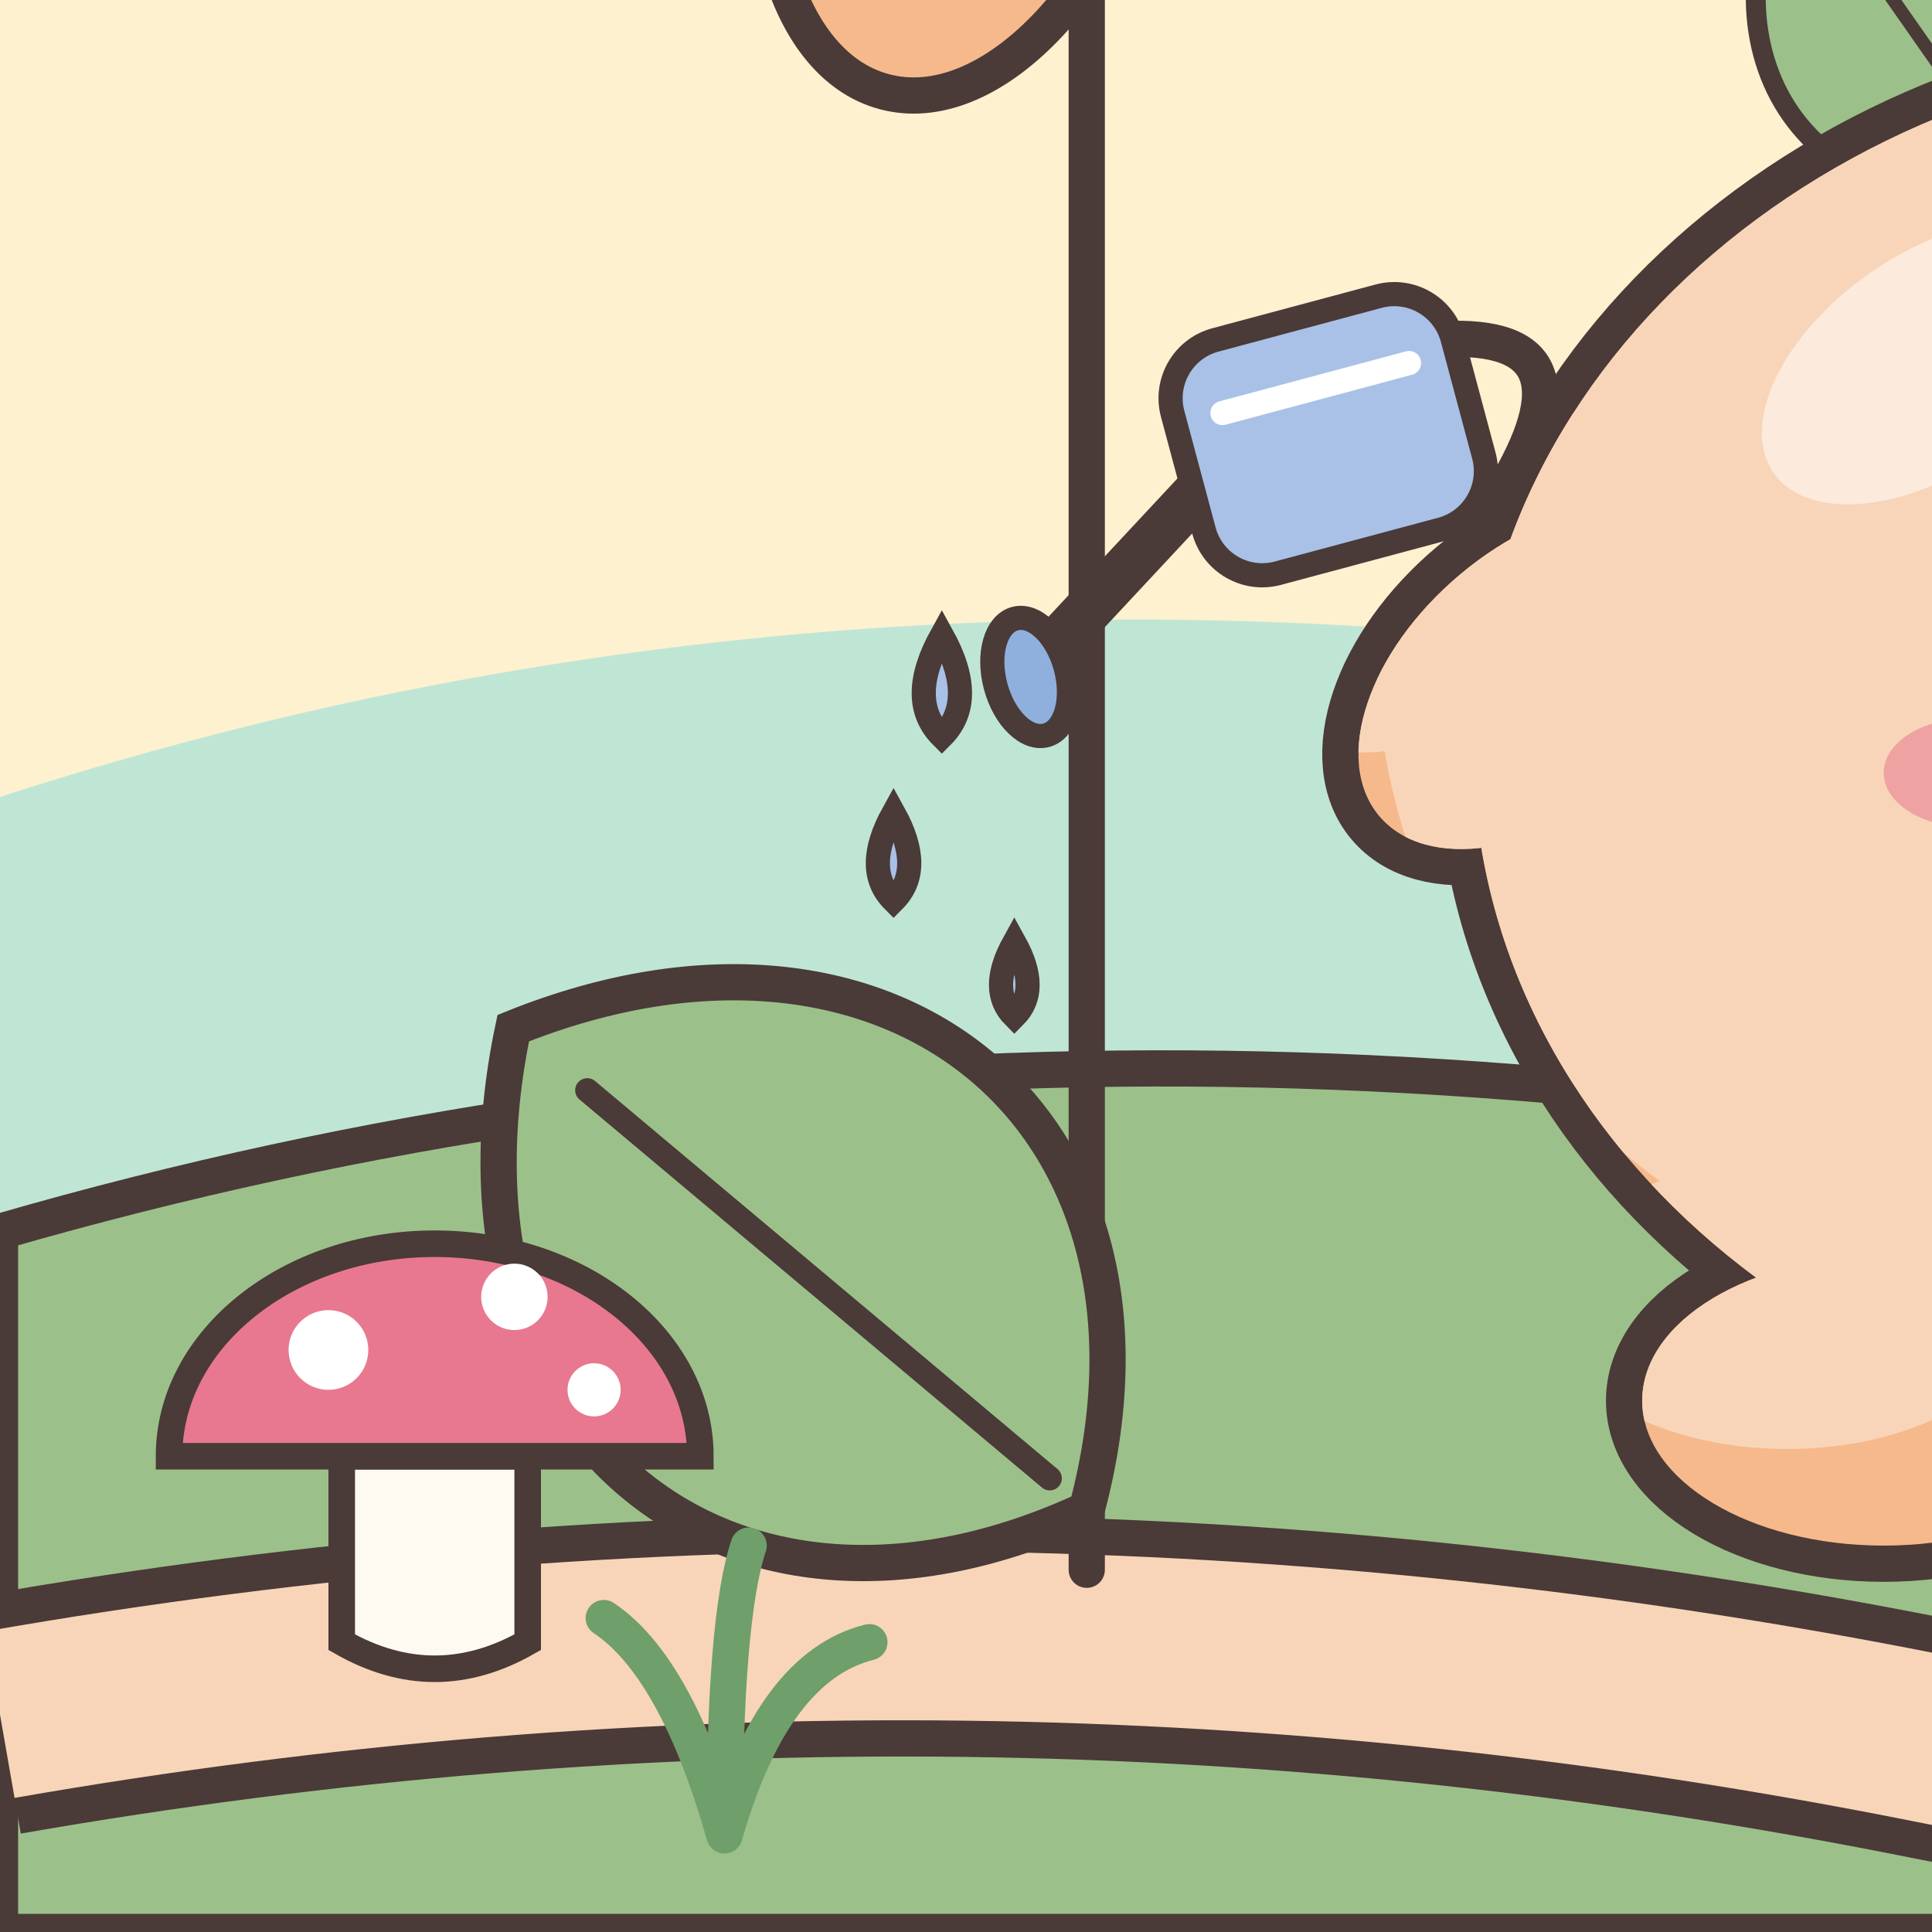
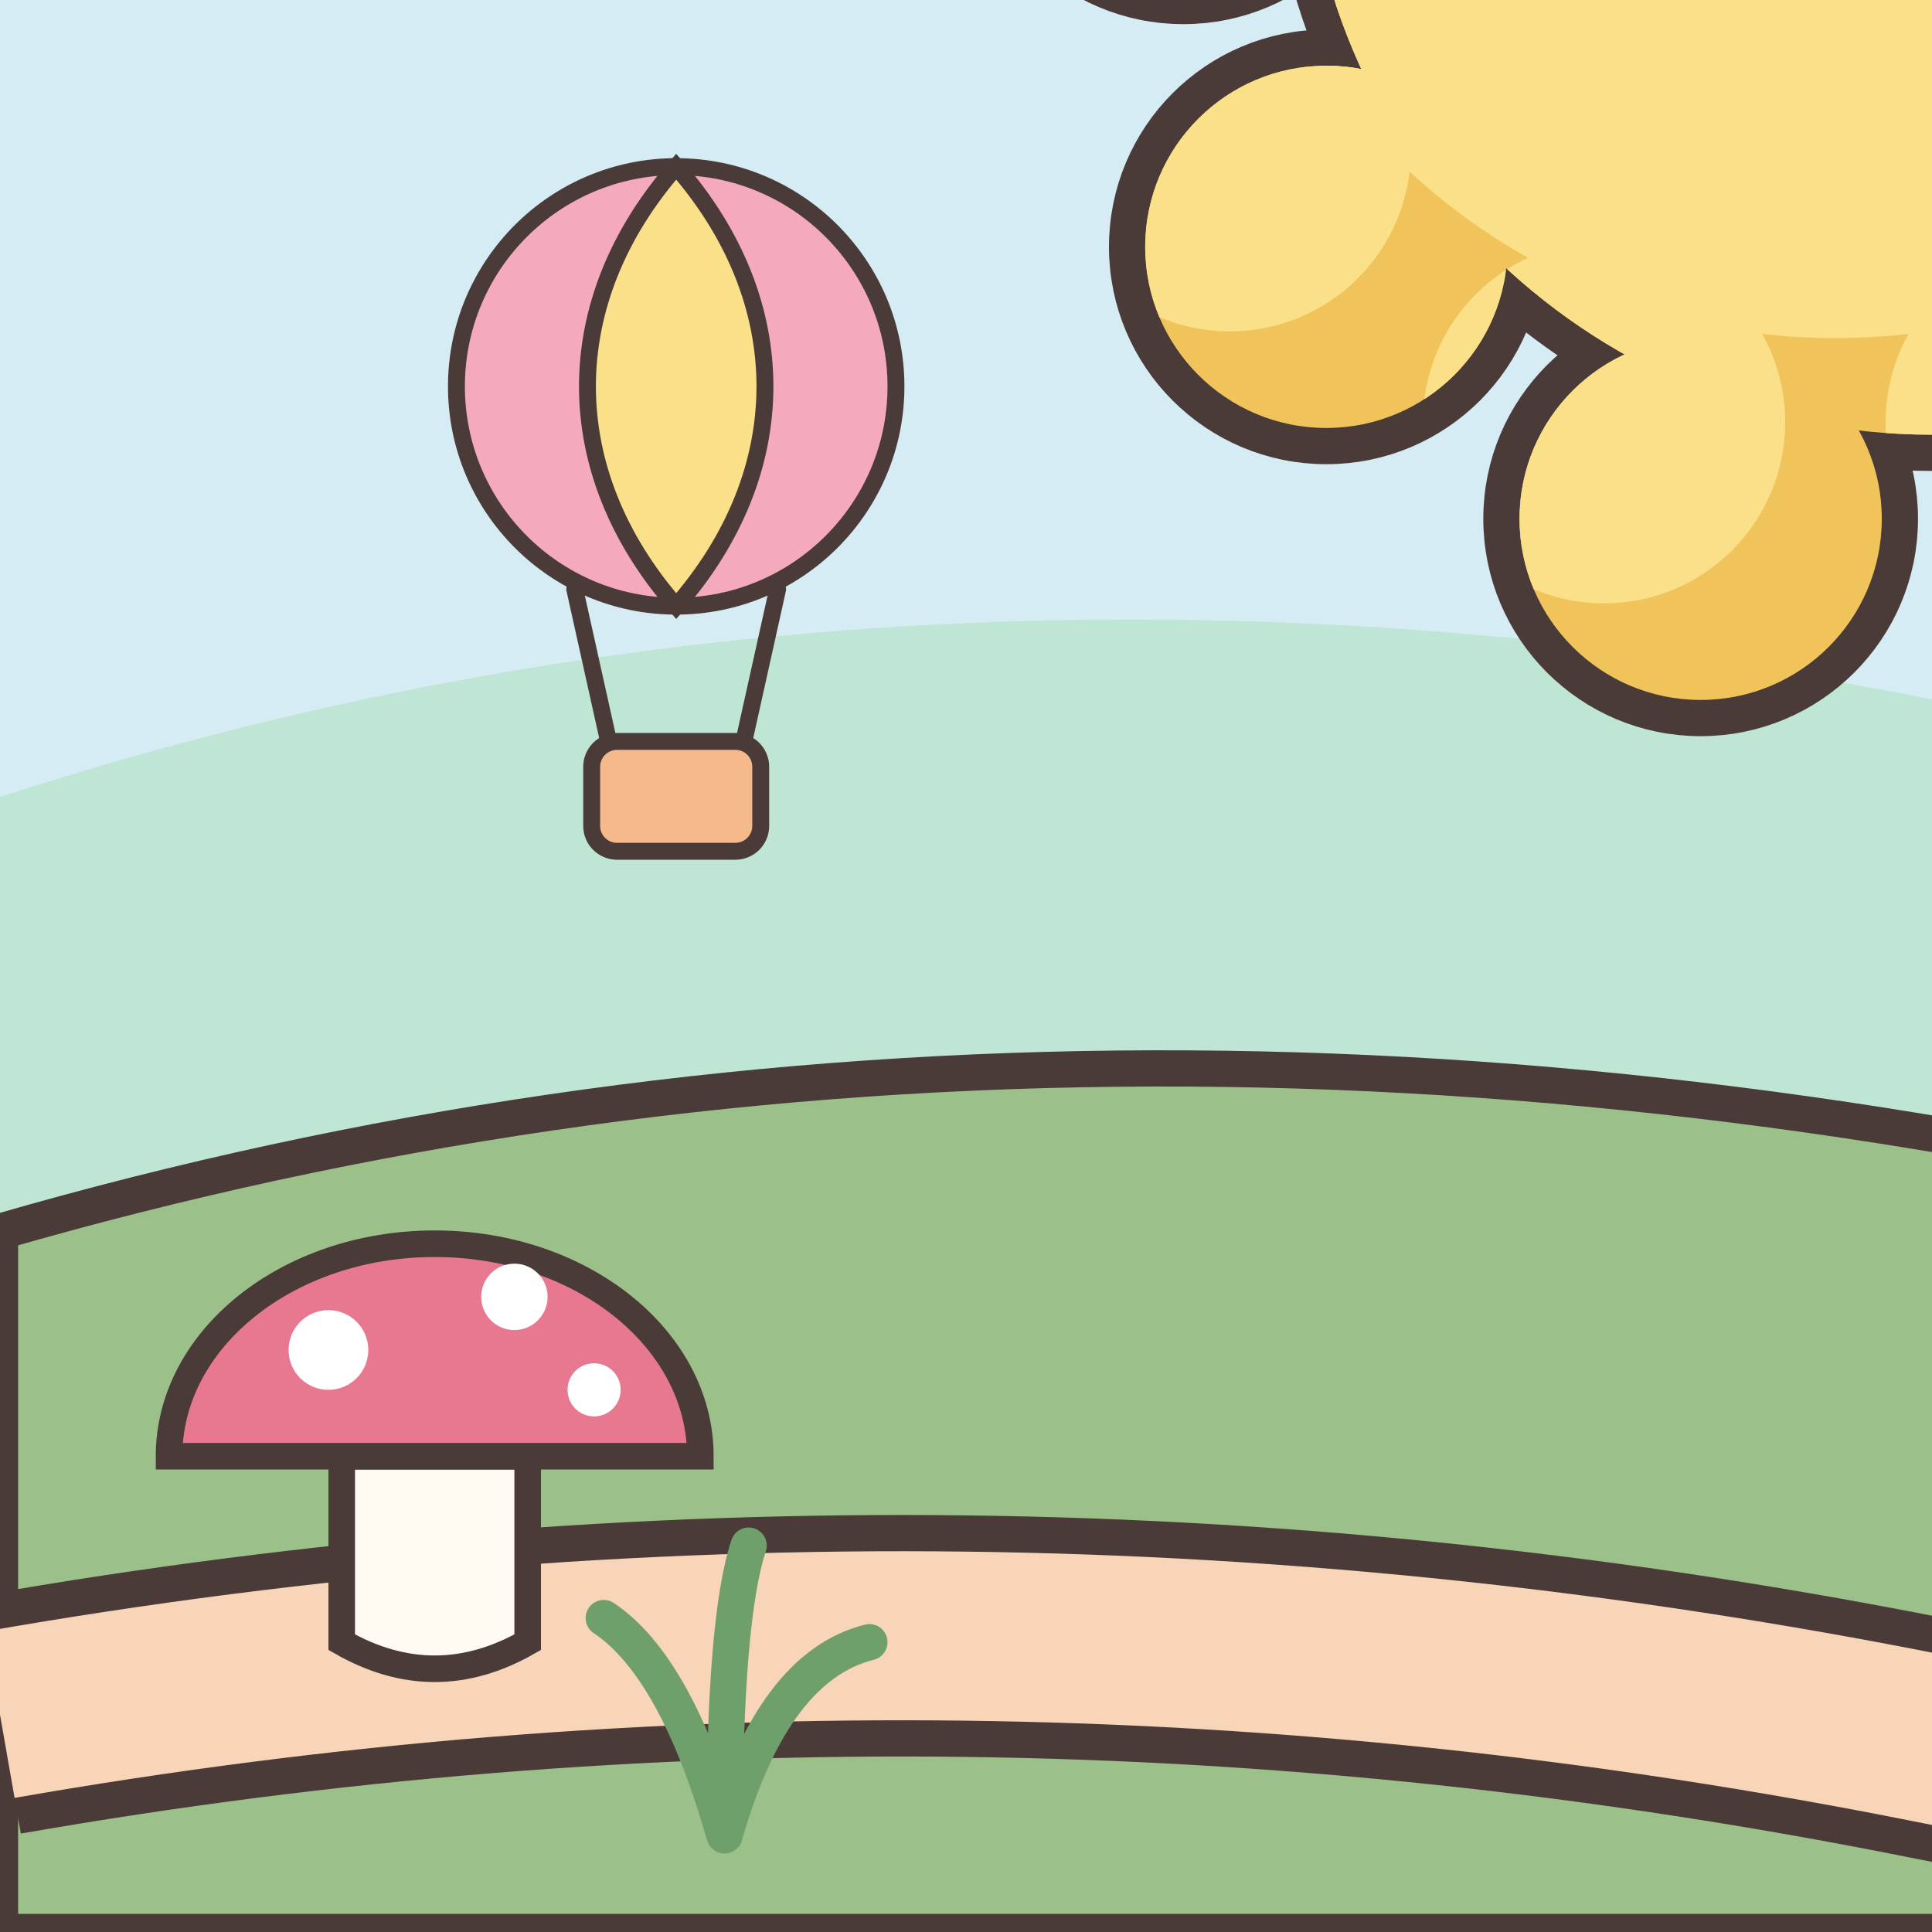
<svg xmlns="http://www.w3.org/2000/svg" width="160" height="160" viewBox="0 160 160 160">
-   <rect width="320" height="320" fill="#fdf1cf" />
-   <g transform="translate(170 72) scale(0.55)">
+   <rect width="320" height="320" fill="#d6ecf5" />
+   <path d="M14 150A50 50 0 0 1 114 150" fill="none" stroke="#f4a9bd" stroke-width="7" />
+   <path d="M21 150A43 43 0 0 1 107 150" fill="none" stroke="#fbe08a" stroke-width="7" />
+   <path d="M28 150A36 36 0 0 1 100 150" fill="none" stroke="#9cc08a" stroke-width="7" />
+   <path d="M35 150A29 29 0 0 1 93 150" fill="none" stroke="#a9c1e6" stroke-width="7" />
+   <g transform="translate(60 66) scale(0.9)">
    <path transform="translate(-30 -80)" d="M30 80Q14 50 48 48Q58 18 88 36Q118 30 124 58Q148 74 122 82H46Q32 86 30 80Z" fill="#fffaf1" stroke="#4a3a38" stroke-width="3" />
  </g>
-   <path d="M293.0 46.0L299.0 46.0" fill="none" stroke="#fbe08a" stroke-width="3" stroke-linecap="round" stroke-linejoin="round" />
-   <path d="M286.3 62.3L290.5 66.5" fill="none" stroke="#fbe08a" stroke-width="3" stroke-linecap="round" stroke-linejoin="round" />
-   <path d="M270.0 69.0L270.0 75.0" fill="none" stroke="#fbe08a" stroke-width="3" stroke-linecap="round" stroke-linejoin="round" />
-   <path d="M253.7 62.3L249.5 66.5" fill="none" stroke="#fbe08a" stroke-width="3" stroke-linecap="round" stroke-linejoin="round" />
-   <path d="M247.0 46.0L241.0 46.0" fill="none" stroke="#fbe08a" stroke-width="3" stroke-linecap="round" stroke-linejoin="round" />
-   <path d="M253.7 29.7L249.5 25.5" fill="none" stroke="#fbe08a" stroke-width="3" stroke-linecap="round" stroke-linejoin="round" />
-   <path d="M270.0 23.0L270.0 17.0" fill="none" stroke="#fbe08a" stroke-width="3" stroke-linecap="round" stroke-linejoin="round" />
-   <path d="M286.3 29.7L290.5 25.5" fill="none" stroke="#fbe08a" stroke-width="3" stroke-linecap="round" stroke-linejoin="round" />
-   <circle cx="270" cy="46" r="18" fill="#fbe08a" stroke="#4a3a38" stroke-width="3" />
+   <g transform="translate(258 62) scale(1.2)">
+     <g transform="scale(-1 1)">
+       <path d="M-10 0L-20 -5L-18 4Z" fill="#f4a9bd" stroke="#4a3a38" stroke-width="2" />
+       <ellipse rx="12" ry="8.5" fill="#f4a9bd" stroke="#4a3a38" stroke-width="2" />
+       <circle cx="9" cy="-6" r="6.5" fill="#f4a9bd" stroke="#4a3a38" stroke-width="2" />
+       <path d="M14 -7L21 -4L14 -2Z" fill="#e79c6c" stroke="#4a3a38" stroke-width="2" />
+       <ellipse cx="-2" cy="2" rx="6" ry="4" fill="#f9c6d3" stroke="#4a3a38" stroke-width="2" opacity=".8" />
+       <circle cx="10" cy="-7" r="1.6" fill="#4a3a38" />
+     </g>
+   </g>
+   <g transform="translate(286 130) scale(0.5)">
+     <path transform="translate(-30 -80)" d="M30 80Q14 50 48 48Q58 18 88 36Q118 30 124 58Q148 74 122 82H46Q32 86 30 80Z" fill="#c9dcf2" stroke="#4a3a38" stroke-width="3" />
+   </g>
+   <path d="M196 138Q258 98 320 104" fill="none" stroke="#e79c6c" stroke-width="3" stroke-linecap="round" stroke-dasharray="0.1 8" />
  <path d="M0 226Q80 200 170 220T320 226V320H0Z" fill="#bfe6d4" />
  <path d="M0 262Q90 236 190 260T320 262V320H0Z" fill="#9cc08a" stroke="#4a3a38" stroke-width="3" />
  <path d="M0 302Q80 288 160 304T320 302" fill="none" stroke="#4a3a38" stroke-width="20" />
  <path d="M0 302Q80 288 160 304T320 302" fill="none" stroke="#f8d5b8" stroke-width="14" />
-   <path d="M90 150V290" fill="none" stroke="#4a3a38" stroke-width="3" stroke-linecap="round" stroke-linejoin="round" />
-   <g transform="translate(90 285) rotate(-140) scale(1)">
-     <path d="M0 0C14-30 46-30 62 0C46 30 14 30 0 0Z" fill="#9cc08a" stroke="#4a3a38" stroke-width="3" />
-     <path d="M4 0H54" fill="none" stroke="#4a3a38" stroke-width="2" stroke-linecap="round" stroke-linejoin="round" />
+   <g transform="translate(56 192) scale(0.7)">
+     <path d="M-12 24L-8 42M12 24L8 42" fill="none" stroke="#4a3a38" stroke-width="2" stroke-linecap="round" stroke-linejoin="round" />
+     <rect x="-10" y="42" width="20" height="13" rx="3" fill="#f6b98c" stroke="#4a3a38" stroke-width="2" />
+     <circle r="26" fill="#f4a9bd" stroke="#4a3a38" stroke-width="2" />
+     <path d="M0 -26C-14 -10 -14 10 0 26C14 10 14 -10 0 -26Z" fill="#fbe08a" stroke="#4a3a38" stroke-width="2" />
  </g>
-   <ellipse cx="90" cy="69" rx="16.2" ry="28.8" fill="#f6b98c" stroke="#4a3a38" stroke-width="3" transform="rotate(15 90 105)" />
-   <ellipse cx="90" cy="69" rx="16.2" ry="28.8" fill="#f6b98c" stroke="#4a3a38" stroke-width="3" transform="rotate(75 90 105)" />
-   <ellipse cx="90" cy="69" rx="16.2" ry="28.8" fill="#f6b98c" stroke="#4a3a38" stroke-width="3" transform="rotate(135 90 105)" />
-   <ellipse cx="90" cy="69" rx="16.2" ry="28.8" fill="#f6b98c" stroke="#4a3a38" stroke-width="3" transform="rotate(195 90 105)" />
-   <ellipse cx="90" cy="69" rx="16.2" ry="28.8" fill="#f6b98c" stroke="#4a3a38" stroke-width="3" transform="rotate(255 90 105)" />
-   <ellipse cx="90" cy="69" rx="16.2" ry="28.8" fill="#f6b98c" stroke="#4a3a38" stroke-width="3" transform="rotate(315 90 105)" />
-   <circle cx="90" cy="105" r="14" fill="#fbe08a" stroke="#4a3a38" stroke-width="3" />
-   <g transform="translate(34 52) scale(1.1)">
-     <ellipse cx="-4" cy="-9" rx="6" ry="4" fill="#fff" stroke="#4a3a38" stroke-width="2" transform="rotate(-25 -4 -9)" />
-     <ellipse cx="5" cy="-9" rx="6" ry="4" fill="#fff" stroke="#4a3a38" stroke-width="2" transform="rotate(25 5 -9)" />
-     <ellipse rx="12" ry="8" fill="#fbe08a" stroke="#4a3a38" stroke-width="2" />
-     <path d="M-3 -7V7M4 -7V7" fill="none" stroke="#4a3a38" stroke-width="2.5" stroke-linecap="round" stroke-linejoin="round" />
-     <circle cx="-8" cy="-1" r="1.7" fill="#4a3a38" />
+   <g transform="translate(240 214) scale(1.1)">
+     <path d="M0 0L46 -14L20 12Z" fill="#fffaf1" stroke="#4a3a38" stroke-width="2" stroke-linejoin="round" />
+     <path d="M0 0L20 12L16 2Z" fill="#a9c1e6" stroke="#4a3a38" stroke-width="2" stroke-linejoin="round" />
  </g>
-   <path d="M196 138Q258 98 320 104" fill="none" stroke="#e79c6c" stroke-width="3" stroke-linecap="round" stroke-dasharray="0.1 8" />
  <g transform="translate(36 296) scale(1.1)">
    <path d="M-7 0V-14H7V0Q0 4 -7 0Z" fill="#fffaf1" stroke="#4a3a38" stroke-width="2" />
    <path d="M-20 -14A20 16 0 0 1 20 -14Z" fill="#e8788f" stroke="#4a3a38" stroke-width="2" />
    <circle cx="-8" cy="-22" r="3" fill="#fff" />
    <circle cx="6" cy="-26" r="2.5" fill="#fff" />
    <circle cx="12" cy="-19" r="2" fill="#fff" />
  </g>
  <path d="M60 312q-4-14-10-18M60 312q0-18 2-24M60 312q4-14 12-16" fill="none" stroke="#6f9f6b" stroke-width="3" stroke-linecap="round" stroke-linejoin="round" />
  <path d="M300 308q-4-14-10-18M300 308q0-18 2-24M300 308q4-14 12-16" fill="none" stroke="#6f9f6b" stroke-width="3" stroke-linecap="round" stroke-linejoin="round" />
-   <g transform="translate(168 176) rotate(-125) scale(0.55)">
-     <path d="M0 0C14-30 46-30 62 0C46 30 14 30 0 0Z" fill="#9cc08a" stroke="#4a3a38" stroke-width="3" />
-     <path d="M4 0H54" fill="none" stroke="#4a3a38" stroke-width="2" stroke-linecap="round" stroke-linejoin="round" />
-   </g>
-   <g transform="translate(212 176) rotate(-55) scale(0.55)">
-     <path d="M0 0C14-30 46-30 62 0C46 30 14 30 0 0Z" fill="#9cc08a" stroke="#4a3a38" stroke-width="3" />
-     <path d="M4 0H54" fill="none" stroke="#4a3a38" stroke-width="2" stroke-linecap="round" stroke-linejoin="round" />
-   </g>
-   <g stroke="#4a3a38" stroke-width="6" stroke-linejoin="round" fill="#4a3a38">
-     <ellipse cx="190" cy="222" rx="68" ry="58" />
-     <ellipse cx="156" cy="276" rx="20" ry="12" />
-     <ellipse cx="224" cy="276" rx="20" ry="12" />
-     <ellipse cx="128" cy="216" rx="11" ry="18" transform="rotate(50 128 216)" />
-     <ellipse cx="257" cy="190" rx="11" ry="18" transform="rotate(30 257 190)" />
-   </g>
-   <clipPath id="pip">
-     <ellipse cx="190" cy="222" rx="68" ry="58" />
-     <ellipse cx="156" cy="276" rx="20" ry="12" />
-     <ellipse cx="224" cy="276" rx="20" ry="12" />
-     <ellipse cx="128" cy="216" rx="11" ry="18" transform="rotate(50 128 216)" />
-     <ellipse cx="257" cy="190" rx="11" ry="18" transform="rotate(30 257 190)" />
-   </clipPath>
-   <g clip-path="url(#pip)">
-     <rect width="320" height="320" fill="#f6b98c" />
-     <g transform="translate(-8 -8)" fill="#f8d5b8">
-       <ellipse cx="190" cy="222" rx="68" ry="58" />
-       <ellipse cx="156" cy="276" rx="20" ry="12" />
-       <ellipse cx="224" cy="276" rx="20" ry="12" />
-       <ellipse cx="128" cy="216" rx="11" ry="18" transform="rotate(50 128 216)" />
-       <ellipse cx="257" cy="190" rx="11" ry="18" transform="rotate(30 257 190)" />
-     </g>
-     <ellipse cx="160" cy="190" rx="16" ry="9" fill="#fff" opacity=".5" transform="rotate(-35 160 190)" />
-   </g>
-   <path d="M167 213Q173 204 179 213" fill="none" stroke="#4a3a38" stroke-width="2.5" stroke-linecap="round" stroke-linejoin="round" />
-   <path d="M201 213Q207 204 213 213" fill="none" stroke="#4a3a38" stroke-width="2.5" stroke-linecap="round" stroke-linejoin="round" />
-   <ellipse cx="163" cy="224" rx="7" ry="4.5" fill="#e8788f" opacity=".55" />
-   <ellipse cx="217" cy="224" rx="7" ry="4.5" fill="#e8788f" opacity=".55" />
-   <path d="M180 222Q190 224 200 222Q190 240 180 222Z" fill="#e8788f" stroke="#4a3a38" stroke-width="2.5" stroke-linejoin="round" />
-   <g transform="translate(110 196) scale(1)">
-     <g transform="rotate(-15)">
-       <path d="M-12 2L-28 12" fill="none" stroke="#4a3a38" stroke-width="4" stroke-linecap="round" stroke-linejoin="round" />
-       <ellipse cx="-29" cy="13" rx="3" ry="5" fill="#8fb0dd" stroke="#4a3a38" stroke-width="2" />
-       <path d="M12 -5Q24 -2 12 9" fill="none" stroke="#4a3a38" stroke-width="3" stroke-linecap="round" stroke-linejoin="round" />
-       <rect x="-12" y="-10" width="24" height="20" rx="5" fill="#a9c1e6" stroke="#4a3a38" stroke-width="2" />
-       <path d="M-8 -4H8" fill="none" stroke="#fff" stroke-width="2" stroke-linecap="round" stroke-linejoin="round" />
-     </g>
-   </g>
-   <path d="M78 212.6Q81 218 78 221Q75 218 78 212.6Z" fill="#a9c1e6" stroke="#4a3a38" stroke-width="2" />
-   <path d="M74 227.32Q76.6 232 74 234.6Q71.4 232 74 227.32Z" fill="#a9c1e6" stroke="#4a3a38" stroke-width="2" />
-   <path d="M84 238.04Q86.2 242 84 244.2Q81.8 242 84 238.04Z" fill="#a9c1e6" stroke="#4a3a38" stroke-width="2" />
  <g transform="translate(284 300) scale(0.9)">
    <ellipse cx="2" cy="-5" rx="24" ry="6" fill="#f8d5b8" stroke="#4a3a38" stroke-width="2" />
    <path d="M24 -8V-20M29 -8L34 -18" fill="none" stroke="#4a3a38" stroke-width="2" stroke-linecap="round" stroke-linejoin="round" />
    <circle cx="-4" cy="-16" r="13" fill="#b9a8e2" stroke="#4a3a38" stroke-width="2" />
    <path d="M-4 -16a4 4 0 1 1 4 4a8 8 0 1 1-8-8" fill="none" stroke="#4a3a38" stroke-width="2" stroke-linecap="round" stroke-linejoin="round" />
  </g>
+   <g transform="translate(0 -26) scale(1)">
+     <g stroke="#4a3a38" stroke-width="6" stroke-linejoin="round" fill="#4a3a38">
+       <circle cx="222" cy="170" r="15" />
+       <circle cx="210.159" cy="206.443" r="15" />
+       <circle cx="179.159" cy="228.966" r="15" />
+       <circle cx="140.841" cy="228.966" r="15" />
+       <circle cx="109.841" cy="206.443" r="15" />
+       <circle cx="98" cy="170" r="15" />
+       <circle cx="109.841" cy="133.557" r="15" />
+       <circle cx="140.841" cy="111.034" r="15" />
+       <circle cx="179.159" cy="111.034" r="15" />
+       <circle cx="210.159" cy="133.557" r="15" />
+       <circle cx="160" cy="170" r="52" />
+       <ellipse cx="238" cy="158" rx="10" ry="17" transform="rotate(-40 238 158)" />
+     </g>
+     <clipPath id="sunny">
+       <circle cx="222" cy="170" r="15" />
+       <circle cx="210.159" cy="206.443" r="15" />
+       <circle cx="179.159" cy="228.966" r="15" />
+       <circle cx="140.841" cy="228.966" r="15" />
+       <circle cx="109.841" cy="206.443" r="15" />
+       <circle cx="98" cy="170" r="15" />
+       <circle cx="109.841" cy="133.557" r="15" />
+       <circle cx="140.841" cy="111.034" r="15" />
+       <circle cx="179.159" cy="111.034" r="15" />
+       <circle cx="210.159" cy="133.557" r="15" />
+       <circle cx="160" cy="170" r="52" />
+       <ellipse cx="238" cy="158" rx="10" ry="17" transform="rotate(-40 238 158)" />
+     </clipPath>
+     <g clip-path="url(#sunny)">
+       <rect width="320" height="320" fill="#f0c45a" />
+       <g transform="translate(-8 -8)" fill="#fbe08a">
+         <circle cx="222" cy="170" r="15" />
+         <circle cx="210.159" cy="206.443" r="15" />
+         <circle cx="179.159" cy="228.966" r="15" />
+         <circle cx="140.841" cy="228.966" r="15" />
+         <circle cx="109.841" cy="206.443" r="15" />
+         <circle cx="98" cy="170" r="15" />
+         <circle cx="109.841" cy="133.557" r="15" />
+         <circle cx="140.841" cy="111.034" r="15" />
+         <circle cx="179.159" cy="111.034" r="15" />
+         <circle cx="210.159" cy="133.557" r="15" />
+         <circle cx="160" cy="170" r="52" />
+         <ellipse cx="238" cy="158" rx="10" ry="17" transform="rotate(-40 238 158)" />
+       </g>
+       <ellipse cx="135" cy="142" rx="18" ry="9" fill="#fff" opacity=".5" transform="rotate(-35 135 142)" />
+     </g>
+     <circle cx="143" cy="164" r="4.5" fill="#4a3a38" />
+     <circle cx="144.5" cy="162.5" r="1.35" fill="#fff" />
+     <path d="M171 167Q177 158 183 167" fill="none" stroke="#4a3a38" stroke-width="2.5" stroke-linecap="round" stroke-linejoin="round" />
+     <ellipse cx="133" cy="176" rx="7" ry="4.5" fill="#e8788f" opacity=".55" />
+     <ellipse cx="187" cy="176" rx="7" ry="4.5" fill="#e8788f" opacity=".55" />
+     <path d="M150 172Q160 174 170 172Q160 190 150 172Z" fill="#e8788f" stroke="#4a3a38" stroke-width="2.5" stroke-linejoin="round" />
+     <g transform="translate(160 104) scale(0.8)">
+       <g transform="scale(1 1)">
+         <path d="M-10 0L-20 -5L-18 4Z" fill="#b9a8e2" stroke="#4a3a38" stroke-width="2" />
+         <ellipse rx="12" ry="8.5" fill="#b9a8e2" stroke="#4a3a38" stroke-width="2" />
+         <circle cx="9" cy="-6" r="6.5" fill="#b9a8e2" stroke="#4a3a38" stroke-width="2" />
+         <path d="M14 -7L21 -4L14 -2Z" fill="#e79c6c" stroke="#4a3a38" stroke-width="2" />
+         <ellipse cx="-2" cy="2" rx="6" ry="4" fill="#f9c6d3" stroke="#4a3a38" stroke-width="2" opacity=".8" />
+         <circle cx="10" cy="-7" r="1.6" fill="#4a3a38" />
+       </g>
+     </g>
+   </g>
</svg>
